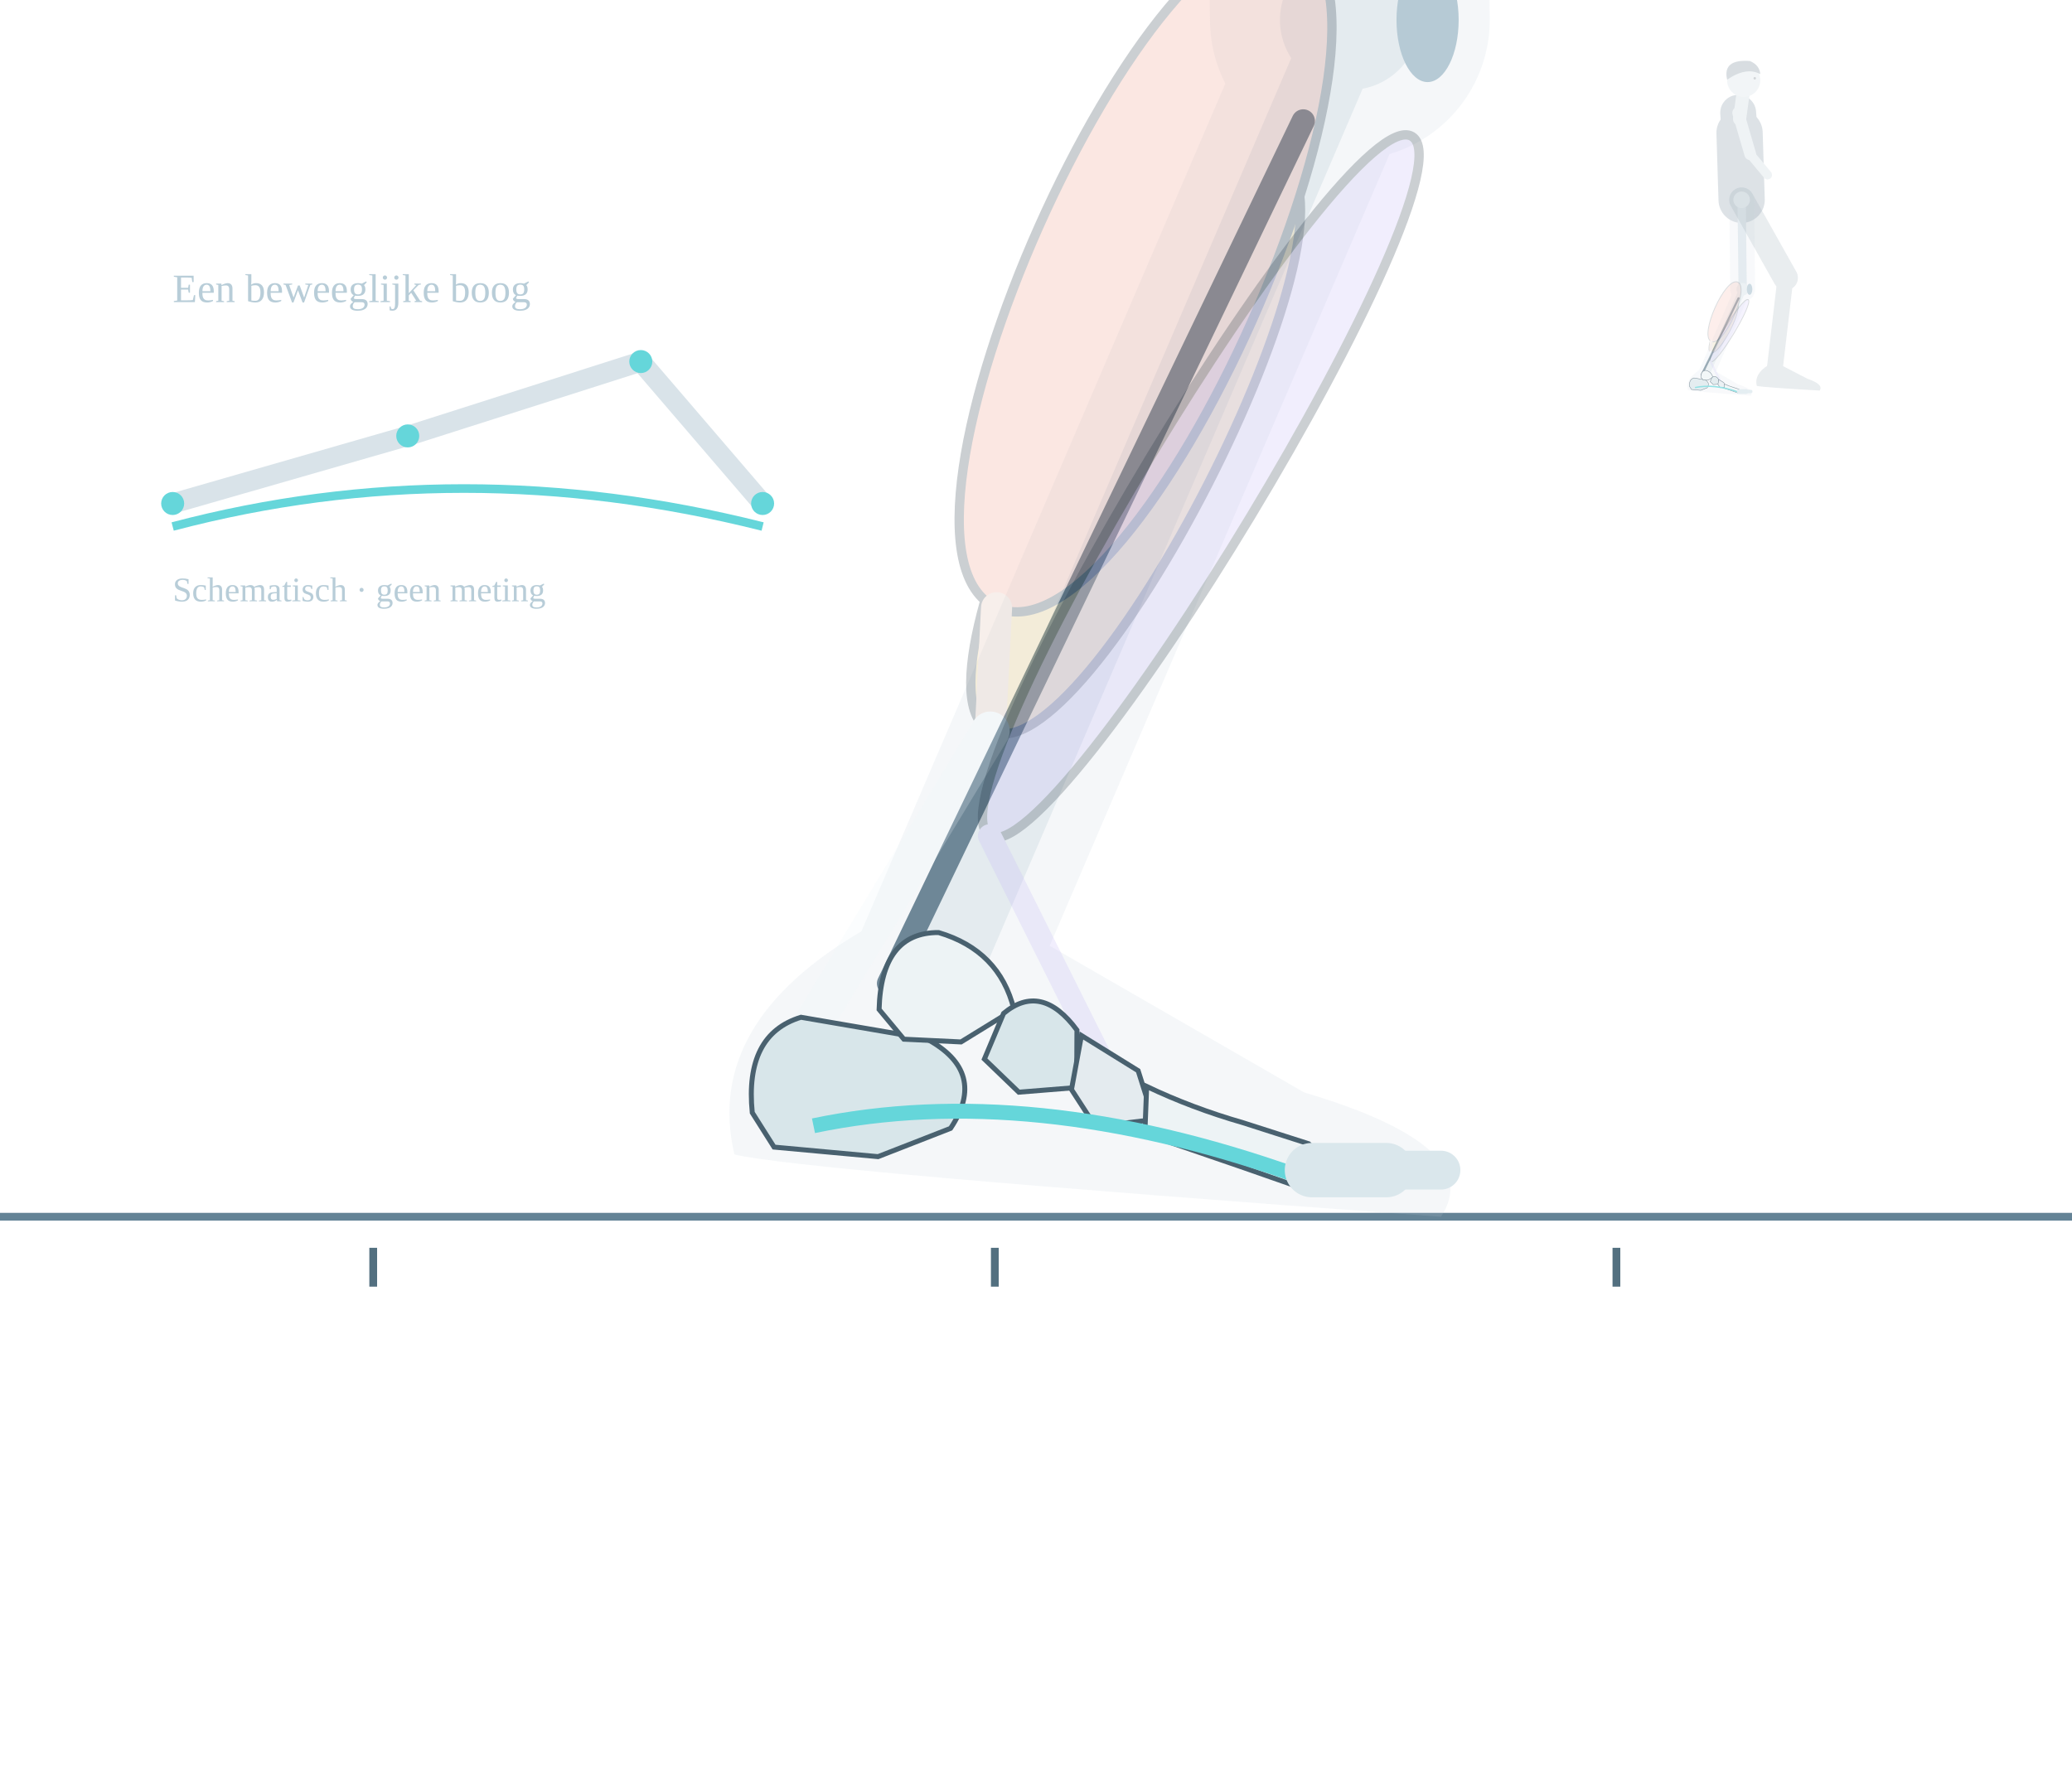
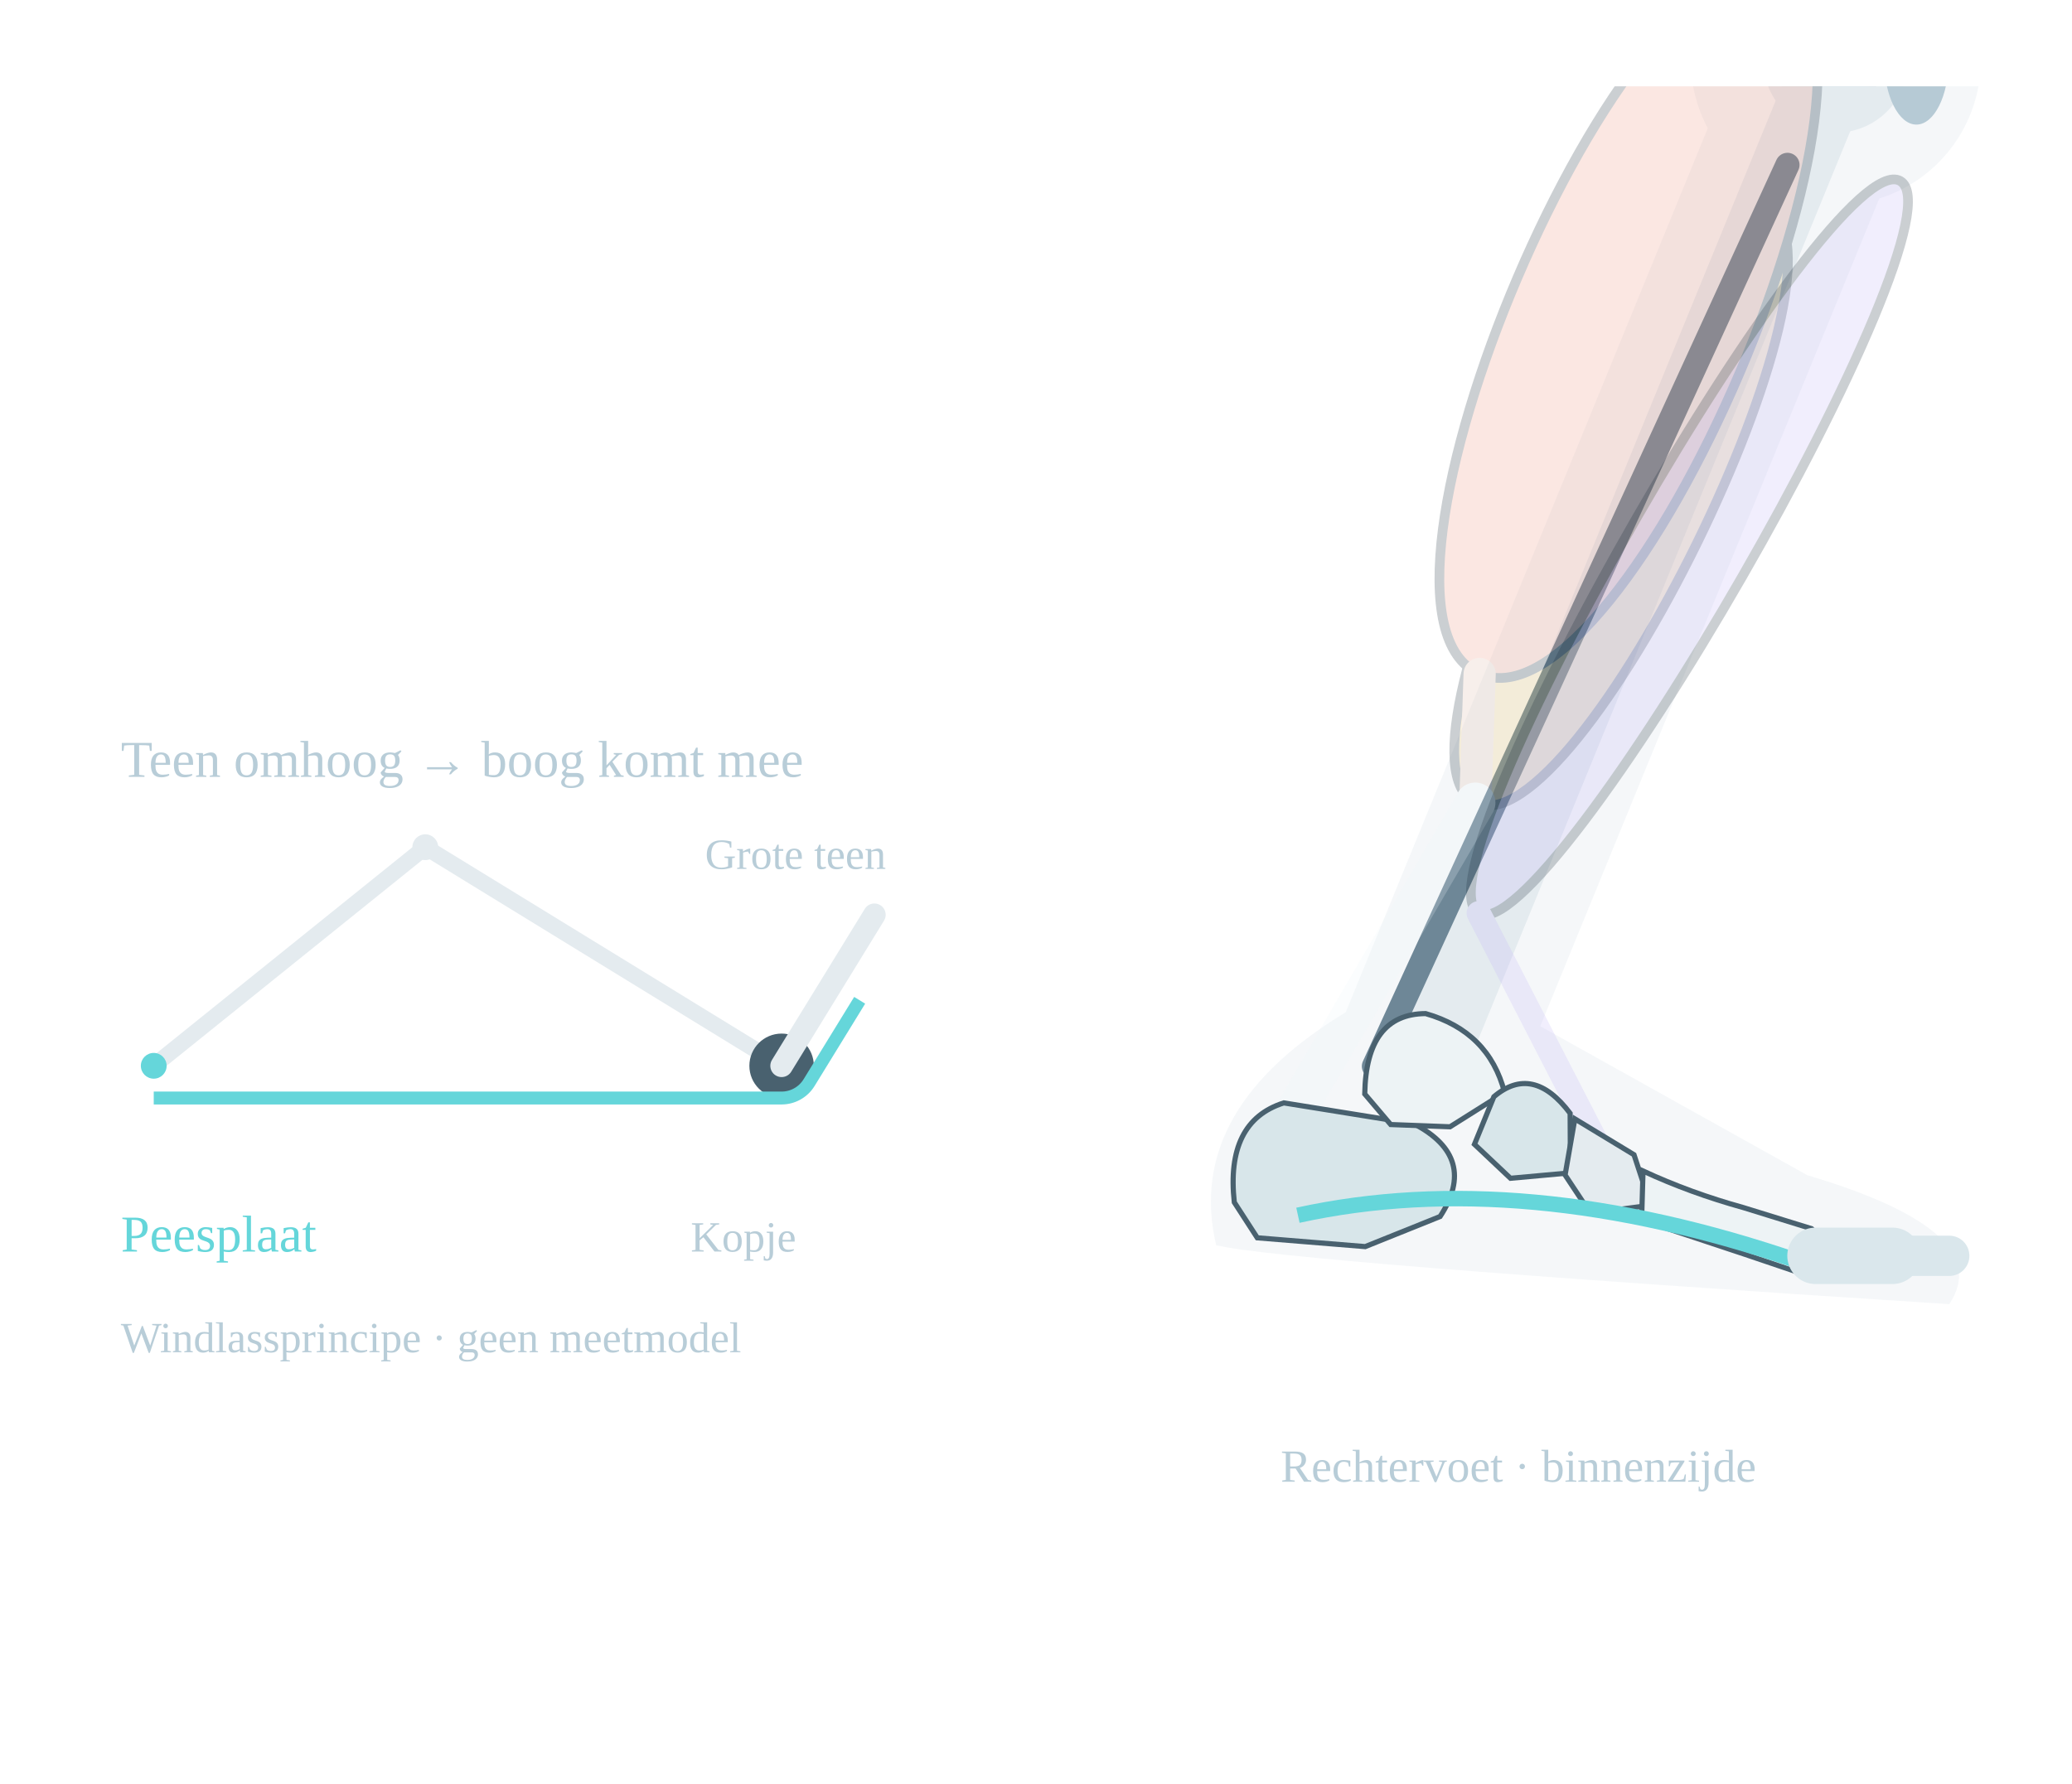
<svg xmlns="http://www.w3.org/2000/svg" viewBox="0 0 720 620" role="img" aria-labelledby="still-3-title">
-   <g transform="translate(365 350) scale(2.7) translate(-317.976 -496)">
-     <path d="M-1600,523H2200" stroke="#648396" stroke-width="1" />
-     <path d="M-9.176,527v5" stroke="#537080" />
-     <path d="M70.824,527v5" stroke="#537080" />
-     <path d="M150.824,527v5" stroke="#537080" />
-     <path d="M230.824,527v5" stroke="#537080" />
-     <path d="M310.824,527v5" stroke="#537080" />
-     <path d="M390.824,527v5" stroke="#537080" />
-     <path d="M470.824,527v5" stroke="#537080" />
-     <path d="M550.824,527v5" stroke="#537080" />
-     <path d="M630.824,527v5" stroke="#537080" />
-     <path d="M710.824,527v5" stroke="#537080" />
-     <path d="M790.824,527v5" stroke="#537080" />
-     <path d="M870.824,527v5" stroke="#537080" />
-     <path d="M950.824,527v5" stroke="#537080" />
-     <path d="M1030.824,527v5" stroke="#537080" />
-     <path d="M1110.824,527v5" stroke="#537080" />
+   <g opacity="0">
+     <g opacity="0.28">
+       <path d="M355,239.01L352,119.01" stroke="#526D82" stroke-width="67" stroke-linecap="round" fill="none" />
+       <path d="M352,119.01L350,75.01" stroke="#526D82" stroke-width="52" stroke-linecap="round" fill="none" />
+       <path d="M350,75.01L368.49,150.01" stroke="#AEC3CD" stroke-width="17" stroke-linecap="round" fill="none" />
+       <path d="M368.49,150.01L393.49,215.01" stroke="#AEC3CD" stroke-width="13" stroke-linecap="round" fill="none" />
+       <path d="M352,99.01L358,45.01" stroke="#AEC3CD" stroke-width="19" stroke-linecap="round" fill="none" />
+       <circle cx="358" cy="32.01" r="24" fill="#BDCDD6" />
+       <path d="M334,31.015 Q327,1.015 367,4.015 Q381,10.015 382,23.015 Q362,12.015 334,31.015" fill="#365367" />
+       <circle cx="374" cy="29.01" r="1.8" fill="#142A3A" />
+     </g>
    <g opacity=".16">
-       <path d="M355,239.35L356.52,368.94" stroke="#BDCDDA" stroke-width="36" stroke-linecap="round" fill="none" />
-       <path d="M356.52,368.94L304.15,490.97" stroke="#BDCDDA" stroke-width="23" stroke-linecap="round" fill="none" />
-       <path d="M294.15,485.97 Q273.31,497.98 277.31,514.98 Q285.31,516.98 368.24,523 Q374.24,514 350.64,507 L314.15,485.97Z" fill="#BDCDDA" />
+       <path d="M355,239.01L358.05,368.58" stroke="#BDCDDA" stroke-width="36" stroke-linecap="round" fill="none" />
+       <path d="M358.05,368.58L307.73,491.47" stroke="#BDCDDA" stroke-width="23" stroke-linecap="round" fill="none" />
+       <path d="M297.73,486.47 Q277.15,498.68 281.15,515.68 Q289.15,517.68 372.13,523 Q378.13,514 354.53,507 L317.73,486.47Z" fill="#BDCDDA" />
    </g>
-     <path d="M355,239.35L356.52,368.94" stroke="#D9E3E9" stroke-width="12" stroke-linecap="round" fill="none" />
-     <circle cx="355" cy="239.35" r="12" fill="#E4EBEF" />
-     <circle cx="356.52" cy="368.94" r="9" fill="#E4EBEF" />
-     <path d="M356.52,368.94L304.15,490.97" stroke="#E4EBEF" stroke-width="10" stroke-linecap="round" fill="none" />
-     <path d="M350.52,381.94L297.15,492.97" stroke="#6E8797" stroke-width="3" stroke-linecap="round" fill="none" />
-     <ellipse cx="366.52" cy="368.937" rx="4" ry="8" fill="#B6CAD5" />
+     <path d="M355,239.01L358.05,368.58" stroke="#D9E3E9" stroke-width="12" stroke-linecap="round" fill="none" />
+     <circle cx="355" cy="239.01" r="12" fill="#E4EBEF" />
+     <circle cx="358.05" cy="368.58" r="9" fill="#E4EBEF" />
+     <path d="M358.05,368.58L307.73,491.47" stroke="#E4EBEF" stroke-width="10" stroke-linecap="round" fill="none" />
+     <path d="M352.05,381.58L300.73,493.47" stroke="#6E8797" stroke-width="3" stroke-linecap="round" fill="none" />
+     <ellipse cx="368.052" cy="368.579" rx="4" ry="8" fill="#B6CAD5" />
    <g opacity="0.22">
-       <path d="M347.66,387.24 C335.2,380.87 297.77,454.09 310.24,460.46 C322.7,466.83 360.13,393.61 347.66,387.24" fill="#EDC46B" stroke="#102330" stroke-width="1.2" />
-       <path d="M349.4,358.57 C331.13,350.43 292.78,436.46 311.05,444.6 C329.31,452.74 367.67,366.71 349.4,358.57" fill="#ED927C" stroke="#102330" stroke-width="1.2" />
-       <path d="M311.05,444.6L310.24,460.46" stroke="#DCB4A2" stroke-width="4" stroke-linecap="round" fill="none" />
-       <path d="M310.24,460.46L283.31,504.98" stroke="#EFF6F9" stroke-width="5" stroke-linecap="round" fill="none" />
+       <path d="M349.5,387.01 C336.94,380.84 300.74,454.58 313.31,460.75 C325.88,466.92 362.07,393.18 349.5,387.01" fill="#EDC46B" stroke="#102330" stroke-width="1.2" />
+       <path d="M350.81,358.21 C332.41,350.36 295.46,436.92 313.85,444.77 C332.25,452.63 369.2,366.07 350.81,358.21" fill="#ED927C" stroke="#102330" stroke-width="1.2" />
+       <path d="M313.85,444.77L313.31,460.75" stroke="#DCB4A2" stroke-width="4" stroke-linecap="round" fill="none" />
+       <path d="M313.31,460.75L287.15,505.68" stroke="#EFF6F9" stroke-width="5" stroke-linecap="round" fill="none" />
    </g>
    <g opacity="0.22">
-       <path d="M364.52,383.94 C355.96,378.77 301.59,468.8 310.15,473.97 C318.71,479.14 373.08,389.11 364.52,383.94" fill="#BDB0F5" stroke="#102330" stroke-width="1.2" />
-       <path d="M310.15,473.97L328.64,511" stroke="#BDB0F5" stroke-width="3" stroke-linecap="round" fill="none" />
+       <path d="M366.05,383.58 C357.39,378.59 305.06,469.49 313.73,474.47 C322.4,479.46 374.72,388.57 366.05,383.58" fill="#BDB0F5" stroke="#102330" stroke-width="1.2" />
+       <path d="M313.73,474.47L332.53,511" stroke="#BDB0F5" stroke-width="3" stroke-linecap="round" fill="none" />
    </g>
-     <g transform="translate(285.31,513.98) rotate(5.248293) scale(.32)">
+     <g transform="translate(289.15,514.68) rotate(4.663876) scale(.32)">
      <path d="M-19,-12 Q-25,-43 -3,-52 L48,-48 Q74,-37 61,-13 L33,1 -9,1Z" fill="#D8E6EA" stroke="#49616F" stroke-width="2" />
      <path d="M28,-58 Q26,-89 49,-91 Q74,-86 82,-63 L62,-48 39,-47Z" fill="#EDF3F5" stroke="#49616F" stroke-width="2" />
      <path d="M78,-61 Q92,-75 108,-57 L110,-34 87,-30 72,-42Z" fill="#D8E6EA" stroke="#49616F" stroke-width="2" />
      <path d="M110,-55 L134,-43 142,-24 119,-19 108,-33Z" fill="#E4EBEF" stroke="#49616F" stroke-width="2" />
      <path d="M138,-37 Q157,-30 178,-26 L205,-20 Q217,-10 204,-2 L180,-8 139,-18Z" fill="#EDF3F5" stroke="#49616F" stroke-width="2" />
      <path d="M6,-9 Q91,-35 201,-7" fill="none" stroke="#65D6DA" stroke-width="6" opacity="1" />
    </g>
-     <path d="M351.64,517L361.2,517" stroke="#DAE7EC" stroke-width="7" stroke-linecap="round" fill="none" />
-     <path d="M363.2,517L368.24,517" stroke="#DAE7EC" stroke-width="5" stroke-linecap="round" fill="none" />
-   </g>
-   <g transform="translate(520 12) scale(.24)" opacity=".7">
-     <g opacity="0.28">
-       <path d="M355,239.35L352,142.35" stroke="#526D82" stroke-width="67" stroke-linecap="round" fill="none" />
-       <path d="M352,142.35L350,113.35" stroke="#526D82" stroke-width="52" stroke-linecap="round" fill="none" />
-       <path d="M350,113.35L367.5,173.35" stroke="#AEC3CD" stroke-width="17" stroke-linecap="round" fill="none" />
-       <path d="M367.5,173.35L392.5,203.35" stroke="#AEC3CD" stroke-width="13" stroke-linecap="round" fill="none" />
-       <path d="M352,122.35L358,79.35" stroke="#AEC3CD" stroke-width="19" stroke-linecap="round" fill="none" />
-       <circle cx="358" cy="66.35" r="24" fill="#BDCDD6" />
-       <path d="M334,65.347 Q327,35.347 367,38.347 Q381,44.347 382,57.347 Q362,46.347 334,65.347" fill="#365367" />
-       <circle cx="374" cy="63.35" r="1.8" fill="#142A3A" />
-     </g>
-     <g opacity=".16">
-       <path d="M355,239.35L356.52,368.94" stroke="#BDCDDA" stroke-width="36" stroke-linecap="round" fill="none" />
-       <path d="M356.52,368.94L304.15,490.97" stroke="#BDCDDA" stroke-width="23" stroke-linecap="round" fill="none" />
-       <path d="M294.15,485.97 Q273.31,497.98 277.31,514.98 Q285.31,516.98 368.24,523 Q374.24,514 350.64,507 L314.15,485.97Z" fill="#BDCDDA" />
-     </g>
-     <path d="M355,239.35L356.52,368.94" stroke="#D9E3E9" stroke-width="12" stroke-linecap="round" fill="none" />
-     <circle cx="355" cy="239.35" r="12" fill="#E4EBEF" />
-     <circle cx="356.52" cy="368.94" r="9" fill="#E4EBEF" />
-     <path d="M356.52,368.94L304.15,490.97" stroke="#E4EBEF" stroke-width="10" stroke-linecap="round" fill="none" />
-     <path d="M350.52,381.94L297.15,492.97" stroke="#6E8797" stroke-width="3" stroke-linecap="round" fill="none" />
-     <ellipse cx="366.52" cy="368.937" rx="4" ry="8" fill="#B6CAD5" />
-     <g opacity="0.22">
-       <path d="M347.66,387.24 C335.2,380.87 297.77,454.09 310.24,460.46 C322.7,466.83 360.13,393.61 347.66,387.24" fill="#EDC46B" stroke="#102330" stroke-width="1.2" />
-       <path d="M349.4,358.57 C331.13,350.43 292.78,436.46 311.05,444.6 C329.31,452.74 367.67,366.71 349.4,358.57" fill="#ED927C" stroke="#102330" stroke-width="1.2" />
-       <path d="M311.05,444.6L310.24,460.46" stroke="#DCB4A2" stroke-width="4" stroke-linecap="round" fill="none" />
-       <path d="M310.24,460.46L283.31,504.98" stroke="#EFF6F9" stroke-width="5" stroke-linecap="round" fill="none" />
-     </g>
-     <g opacity="0.22">
-       <path d="M364.52,383.94 C355.96,378.77 301.59,468.8 310.15,473.97 C318.71,479.14 373.08,389.11 364.52,383.94" fill="#BDB0F5" stroke="#102330" stroke-width="1.2" />
-       <path d="M310.15,473.97L328.64,511" stroke="#BDB0F5" stroke-width="3" stroke-linecap="round" fill="none" />
-     </g>
-     <g transform="translate(285.31,513.98) rotate(5.248293) scale(.32)">
-       <path d="M-19,-12 Q-25,-43 -3,-52 L48,-48 Q74,-37 61,-13 L33,1 -9,1Z" fill="#D8E6EA" stroke="#49616F" stroke-width="2" />
-       <path d="M28,-58 Q26,-89 49,-91 Q74,-86 82,-63 L62,-48 39,-47Z" fill="#EDF3F5" stroke="#49616F" stroke-width="2" />
-       <path d="M78,-61 Q92,-75 108,-57 L110,-34 87,-30 72,-42Z" fill="#D8E6EA" stroke="#49616F" stroke-width="2" />
-       <path d="M110,-55 L134,-43 142,-24 119,-19 108,-33Z" fill="#E4EBEF" stroke="#49616F" stroke-width="2" />
-       <path d="M138,-37 Q157,-30 178,-26 L205,-20 Q217,-10 204,-2 L180,-8 139,-18Z" fill="#EDF3F5" stroke="#49616F" stroke-width="2" />
-       <path d="M6,-9 Q91,-35 201,-7" fill="none" stroke="#65D6DA" stroke-width="6" opacity="1" />
-     </g>
-     <path d="M351.64,517L361.2,517" stroke="#DAE7EC" stroke-width="7" stroke-linecap="round" fill="none" />
-     <path d="M363.2,517L368.24,517" stroke="#DAE7EC" stroke-width="5" stroke-linecap="round" fill="none" />
+     <path d="M355.53,517L365.09,517" stroke="#DAE7EC" stroke-width="7" stroke-linecap="round" fill="none" />
+     <path d="M367.09,517L372.13,517" stroke="#DAE7EC" stroke-width="5" stroke-linecap="round" fill="none" />
    <g opacity="0.2">
-       <path d="M355,239.35L418.49,352.33" stroke="#637B8C" stroke-width="36" stroke-linecap="round" fill="none" />
-       <path d="M418.49,352.33L402.97,484.19" stroke="#637B8C" stroke-width="23" stroke-linecap="round" fill="none" />
-       <path d="M392.97,479.19 Q372.95,491.84 376.95,508.84 Q384.95,510.84 468,515.6 Q474,506.6 450.43,498.59 L412.97,479.19Z" fill="#637B8C" />
+       <path d="M355,239.01L420.11,351.07" stroke="#637B8C" stroke-width="36" stroke-linecap="round" fill="none" />
+       <path d="M420.11,351.07L394.61,481.38" stroke="#637B8C" stroke-width="23" stroke-linecap="round" fill="none" />
+       <path d="M384.61,476.38 Q363.11,487.83 367.11,504.83 Q375.11,506.83 457.69,516.88 Q463.69,507.88 440.22,498.76 L404.61,476.38Z" fill="#637B8C" />
    </g>
  </g>
-   <g transform="translate(60 175)">
-     <text y="-70" fill="#B8CDD8" font-size="14">Een beweeglijke boog</text>
-     <path d="M0,0L81.69,-23.49" stroke="#D9E3E9" stroke-width="7" stroke-linecap="round" fill="none" />
-     <path d="M81.69,-23.49L162.67,-49.33" stroke="#D9E3E9" stroke-width="7" stroke-linecap="round" fill="none" />
-     <path d="M162.67,-49.33L205,0" stroke="#D9E3E9" stroke-width="7" stroke-linecap="round" fill="none" />
-     <circle cx="0" cy="0" r="4" fill="#65D6DA" />
-     <circle cx="81.69" cy="-23.49" r="4" fill="#65D6DA" />
-     <circle cx="162.67" cy="-49.33" r="4" fill="#65D6DA" />
-     <circle cx="205" cy="0" r="4" fill="#65D6DA" />
-     <path d="M0,8Q100,-18.4 205,8" fill="none" stroke="#65D6DA" stroke-width="3" />
-     <text y="34" fill="#B8CDD8" font-size="12">Schematisch · geen meting</text>
+   <defs>
+     <clipPath id="still-3-crop">
+       <rect x="0" y="30" width="720" height="535" />
+     </clipPath>
+   </defs>
+   <g opacity="1" clip-path="url(#still-3-crop)">
+     <g transform="translate(445 430) scale(2.8) translate(-289.1492 -514.6844)">
+       <g opacity=".16">
+         <path d="M355,239.01L358.05,368.58" stroke="#BDCDDA" stroke-width="36" stroke-linecap="round" fill="none" />
+         <path d="M358.05,368.58L307.73,491.47" stroke="#BDCDDA" stroke-width="23" stroke-linecap="round" fill="none" />
+         <path d="M297.73,486.47 Q277.15,498.68 281.15,515.68 Q289.15,517.68 372.13,523 Q378.13,514 354.53,507 L317.73,486.47Z" fill="#BDCDDA" />
+       </g>
+       <path d="M355,239.01L358.05,368.58" stroke="#D9E3E9" stroke-width="12" stroke-linecap="round" fill="none" />
+       <circle cx="355" cy="239.01" r="12" fill="#E4EBEF" />
+       <circle cx="358.05" cy="368.58" r="9" fill="#E4EBEF" />
+       <path d="M358.05,368.58L307.73,491.47" stroke="#E4EBEF" stroke-width="10" stroke-linecap="round" fill="none" />
+       <path d="M352.05,381.58L300.73,493.47" stroke="#6E8797" stroke-width="3" stroke-linecap="round" fill="none" />
+       <ellipse cx="368.052" cy="368.579" rx="4" ry="8" fill="#B6CAD5" />
+       <g opacity="0.22">
+         <path d="M349.5,387.01 C336.94,380.84 300.74,454.58 313.31,460.75 C325.88,466.92 362.07,393.18 349.5,387.01" fill="#EDC46B" stroke="#102330" stroke-width="1.2" />
+         <path d="M350.81,358.21 C332.41,350.36 295.46,436.92 313.85,444.77 C332.25,452.63 369.2,366.07 350.81,358.21" fill="#ED927C" stroke="#102330" stroke-width="1.2" />
+         <path d="M313.85,444.77L313.31,460.75" stroke="#DCB4A2" stroke-width="4" stroke-linecap="round" fill="none" />
+         <path d="M313.31,460.75L287.15,505.68" stroke="#EFF6F9" stroke-width="5" stroke-linecap="round" fill="none" />
+       </g>
+       <g opacity="0.22">
+         <path d="M366.05,383.58 C357.39,378.59 305.06,469.49 313.73,474.47 C322.4,479.46 374.72,388.57 366.05,383.58" fill="#BDB0F5" stroke="#102330" stroke-width="1.2" />
+         <path d="M313.73,474.47L332.53,511" stroke="#BDB0F5" stroke-width="3" stroke-linecap="round" fill="none" />
+       </g>
+       <g transform="translate(289.15,514.68) rotate(4.663876) scale(.32)">
+         <path d="M-19,-12 Q-25,-43 -3,-52 L48,-48 Q74,-37 61,-13 L33,1 -9,1Z" fill="#D8E6EA" stroke="#49616F" stroke-width="2" />
+         <path d="M28,-58 Q26,-89 49,-91 Q74,-86 82,-63 L62,-48 39,-47Z" fill="#EDF3F5" stroke="#49616F" stroke-width="2" />
+         <path d="M78,-61 Q92,-75 108,-57 L110,-34 87,-30 72,-42Z" fill="#D8E6EA" stroke="#49616F" stroke-width="2" />
+         <path d="M110,-55 L134,-43 142,-24 119,-19 108,-33Z" fill="#E4EBEF" stroke="#49616F" stroke-width="2" />
+         <path d="M138,-37 Q157,-30 178,-26 L205,-20 Q217,-10 204,-2 L180,-8 139,-18Z" fill="#EDF3F5" stroke="#49616F" stroke-width="2" />
+         <path d="M6,-9 Q91,-35 201,-7" fill="none" stroke="#65D6DA" stroke-width="6" opacity="1" />
+       </g>
+       <path d="M355.53,517L365.09,517" stroke="#DAE7EC" stroke-width="7" stroke-linecap="round" fill="none" />
+       <path d="M367.09,517L372.13,517" stroke="#DAE7EC" stroke-width="5" stroke-linecap="round" fill="none" />
+     </g>
  </g>
+   <g opacity="0" transform="translate(445 430) rotate(4.663876) scale(0.896)">
+     <g opacity="1" transform="translate(0 -13)">
+       <path d="M10.2,0L94.45,-67.84" stroke="#E4EBEF" stroke-width="5" stroke-linecap="round" fill="none" />
+       <path d="M94.45,-67.84L205,0" stroke="#E4EBEF" stroke-width="5" stroke-linecap="round" fill="none" />
+       <circle cx="205" cy="0" r="10" fill="#49616F" />
+       <path d="M205,0L233.79,-46.87" stroke="#E4EBEF" stroke-width="7" stroke-linecap="round" fill="none" />
+       <path d="M10.2,10L205,10 A10,10 0 0 0 213.52,5.23 L229.22,-20.33" stroke="#65D6DA" stroke-width="4" fill="none" />
+       <circle cx="10.2" cy="0" r="4" fill="#65D6DA" />
+       <circle cx="94.45" cy="-67.84" r="4" fill="#E4EBEF" />
+     </g>
+   </g>
+   <g opacity="1" transform="translate(42 385) rotate(0) scale(1.12)">
+     <g opacity="1" transform="translate(0 -13)">
+       <path d="M10.2,0L94.45,-67.84" stroke="#E4EBEF" stroke-width="5" stroke-linecap="round" fill="none" />
+       <path d="M94.45,-67.84L205,0" stroke="#E4EBEF" stroke-width="5" stroke-linecap="round" fill="none" />
+       <circle cx="205" cy="0" r="10" fill="#49616F" />
+       <path d="M205,0L233.79,-46.87" stroke="#E4EBEF" stroke-width="7" stroke-linecap="round" fill="none" />
+       <path d="M10.2,10L205,10 A10,10 0 0 0 213.52,5.23 L229.22,-20.33" stroke="#65D6DA" stroke-width="4" fill="none" />
+       <circle cx="10.2" cy="0" r="4" fill="#65D6DA" />
+       <circle cx="94.45" cy="-67.84" r="4" fill="#E4EBEF" />
+     </g>
+   </g>
+   <g fill="#B8CDD8" font-size="18">
+     <text x="42" y="270">Teen omhoog → boog komt mee</text>
+     <text x="245" y="302" font-size="15">Grote teen</text>
+     <text x="42" y="435" fill="#65D6DA">Peesplaat</text>
+     <text x="240" y="435" font-size="15">Kopje</text>
+     <text x="42" y="470" font-size="15">Windlassprincipe · geen meetmodel</text>
+   </g>
+   <text x="445" y="515" fill="#B8CDD8" font-size="16">Rechtervoet · binnenzijde</text>
</svg>
